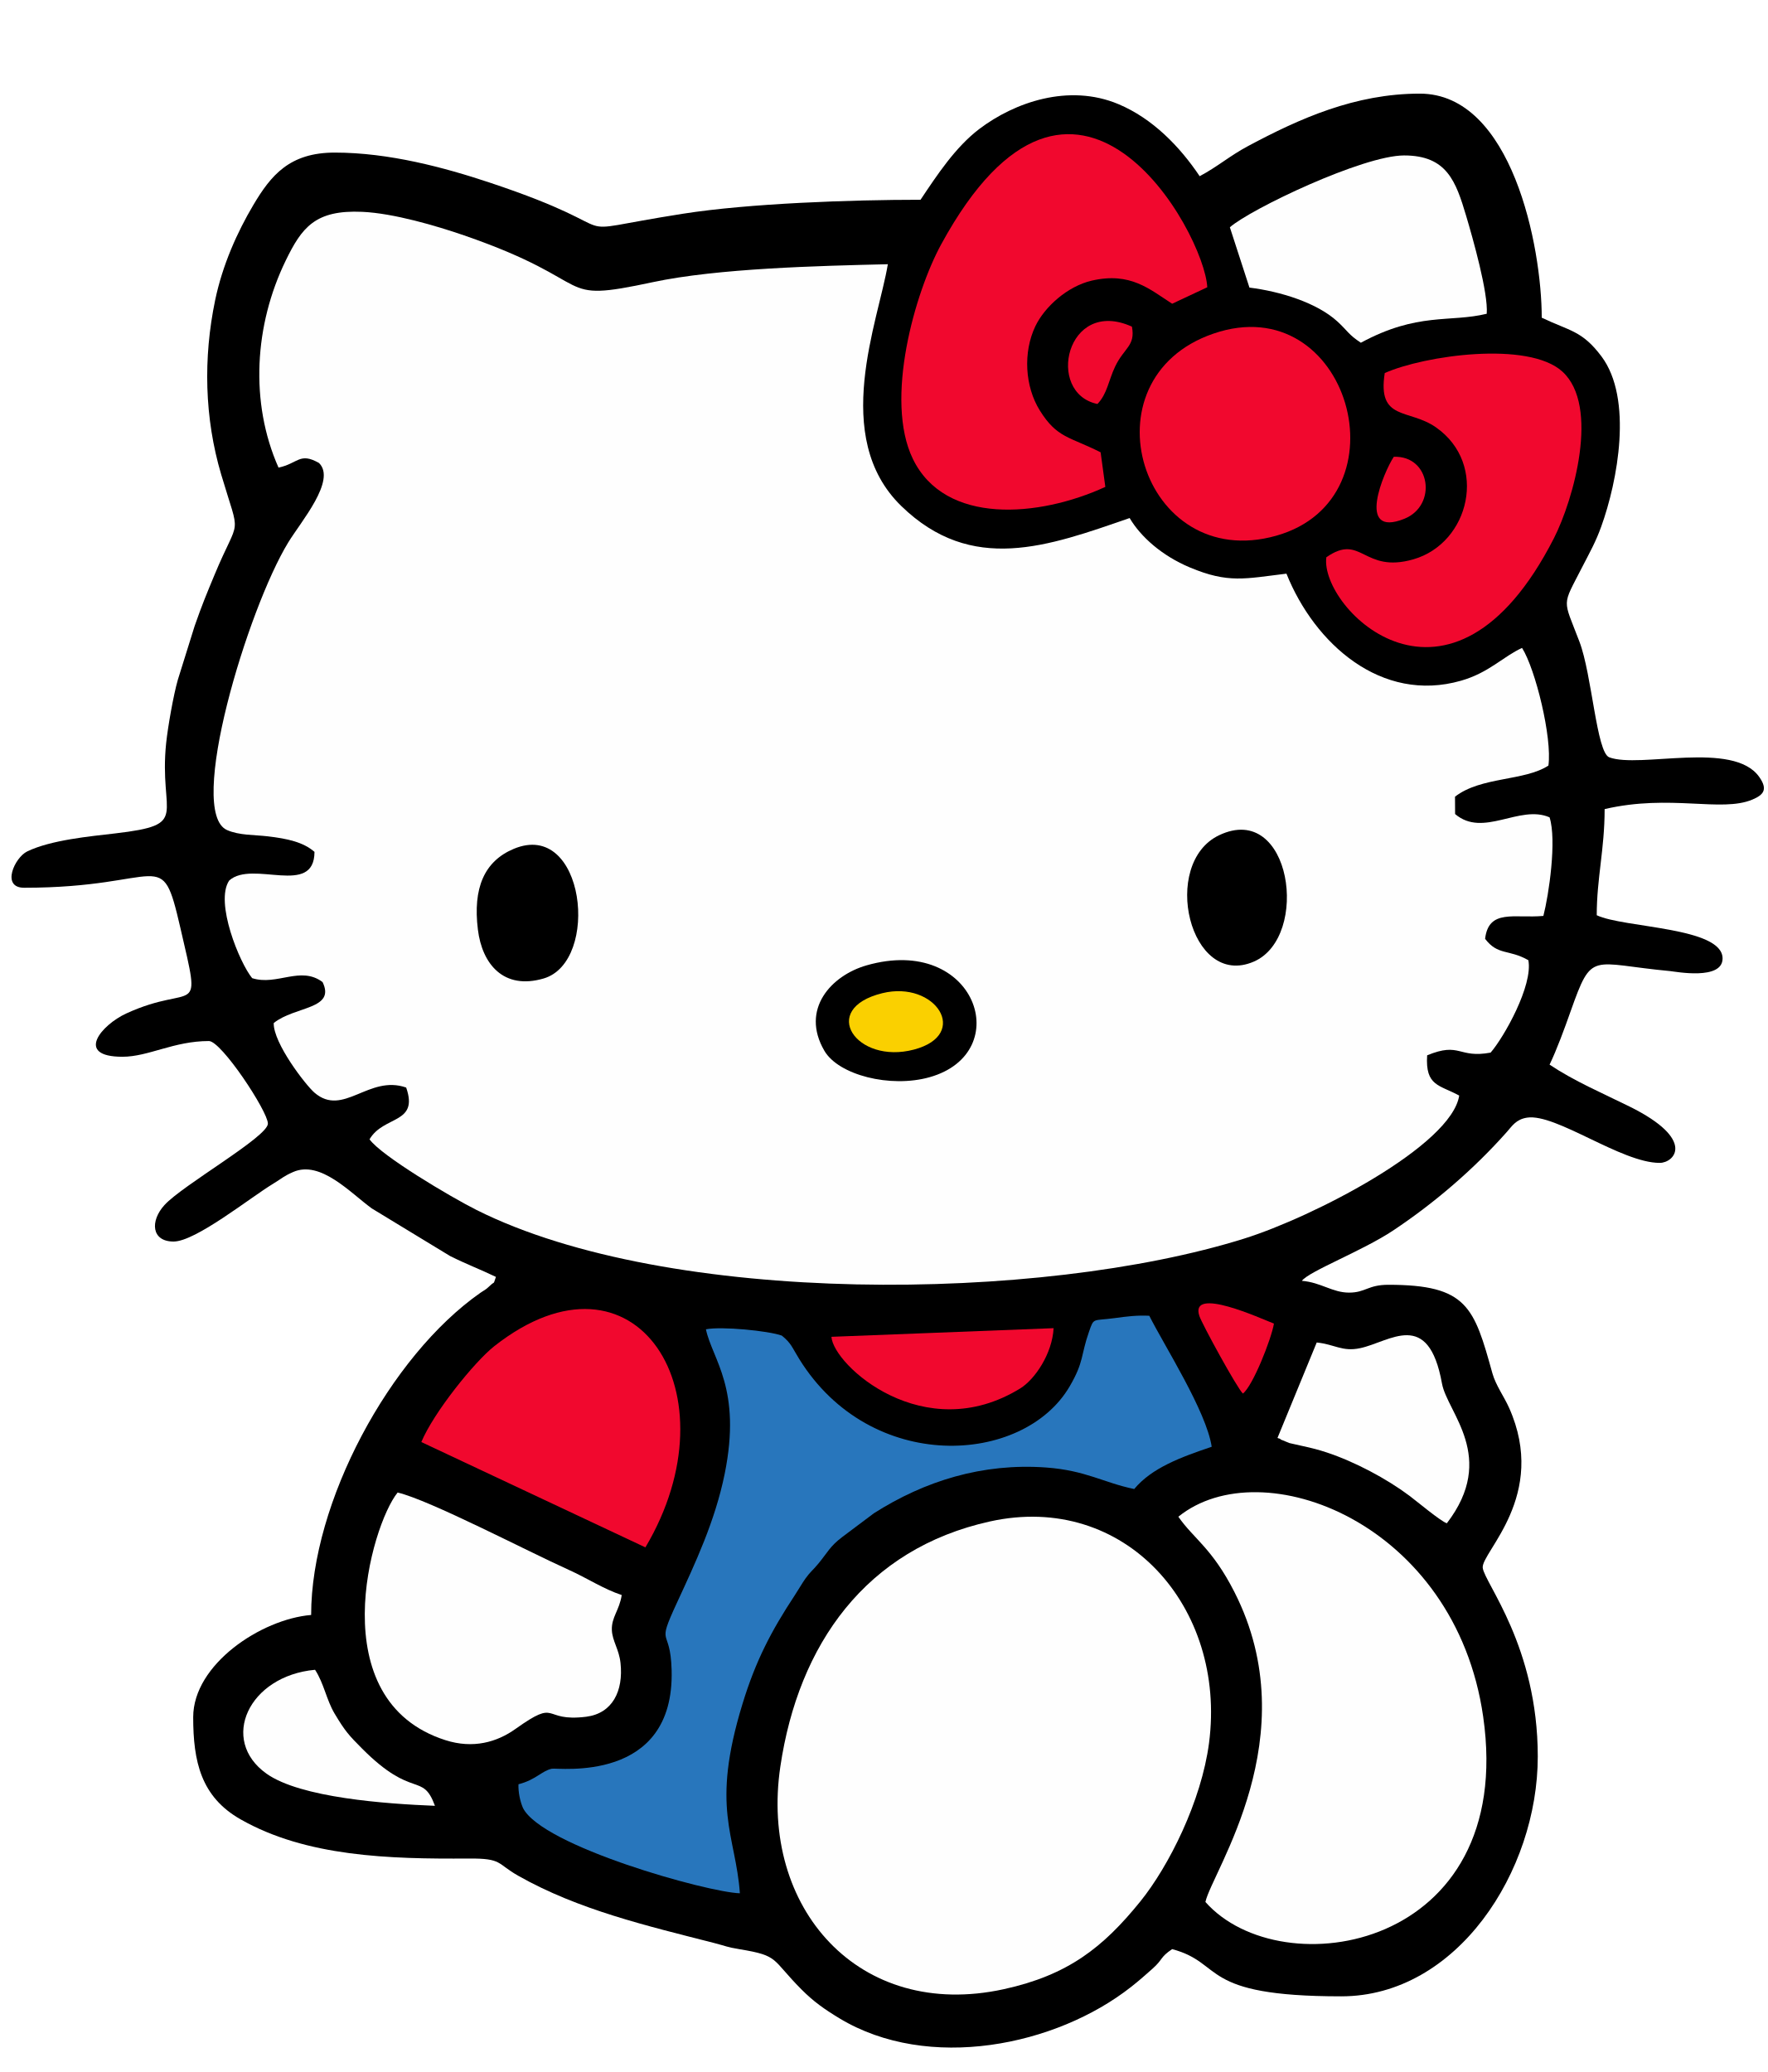
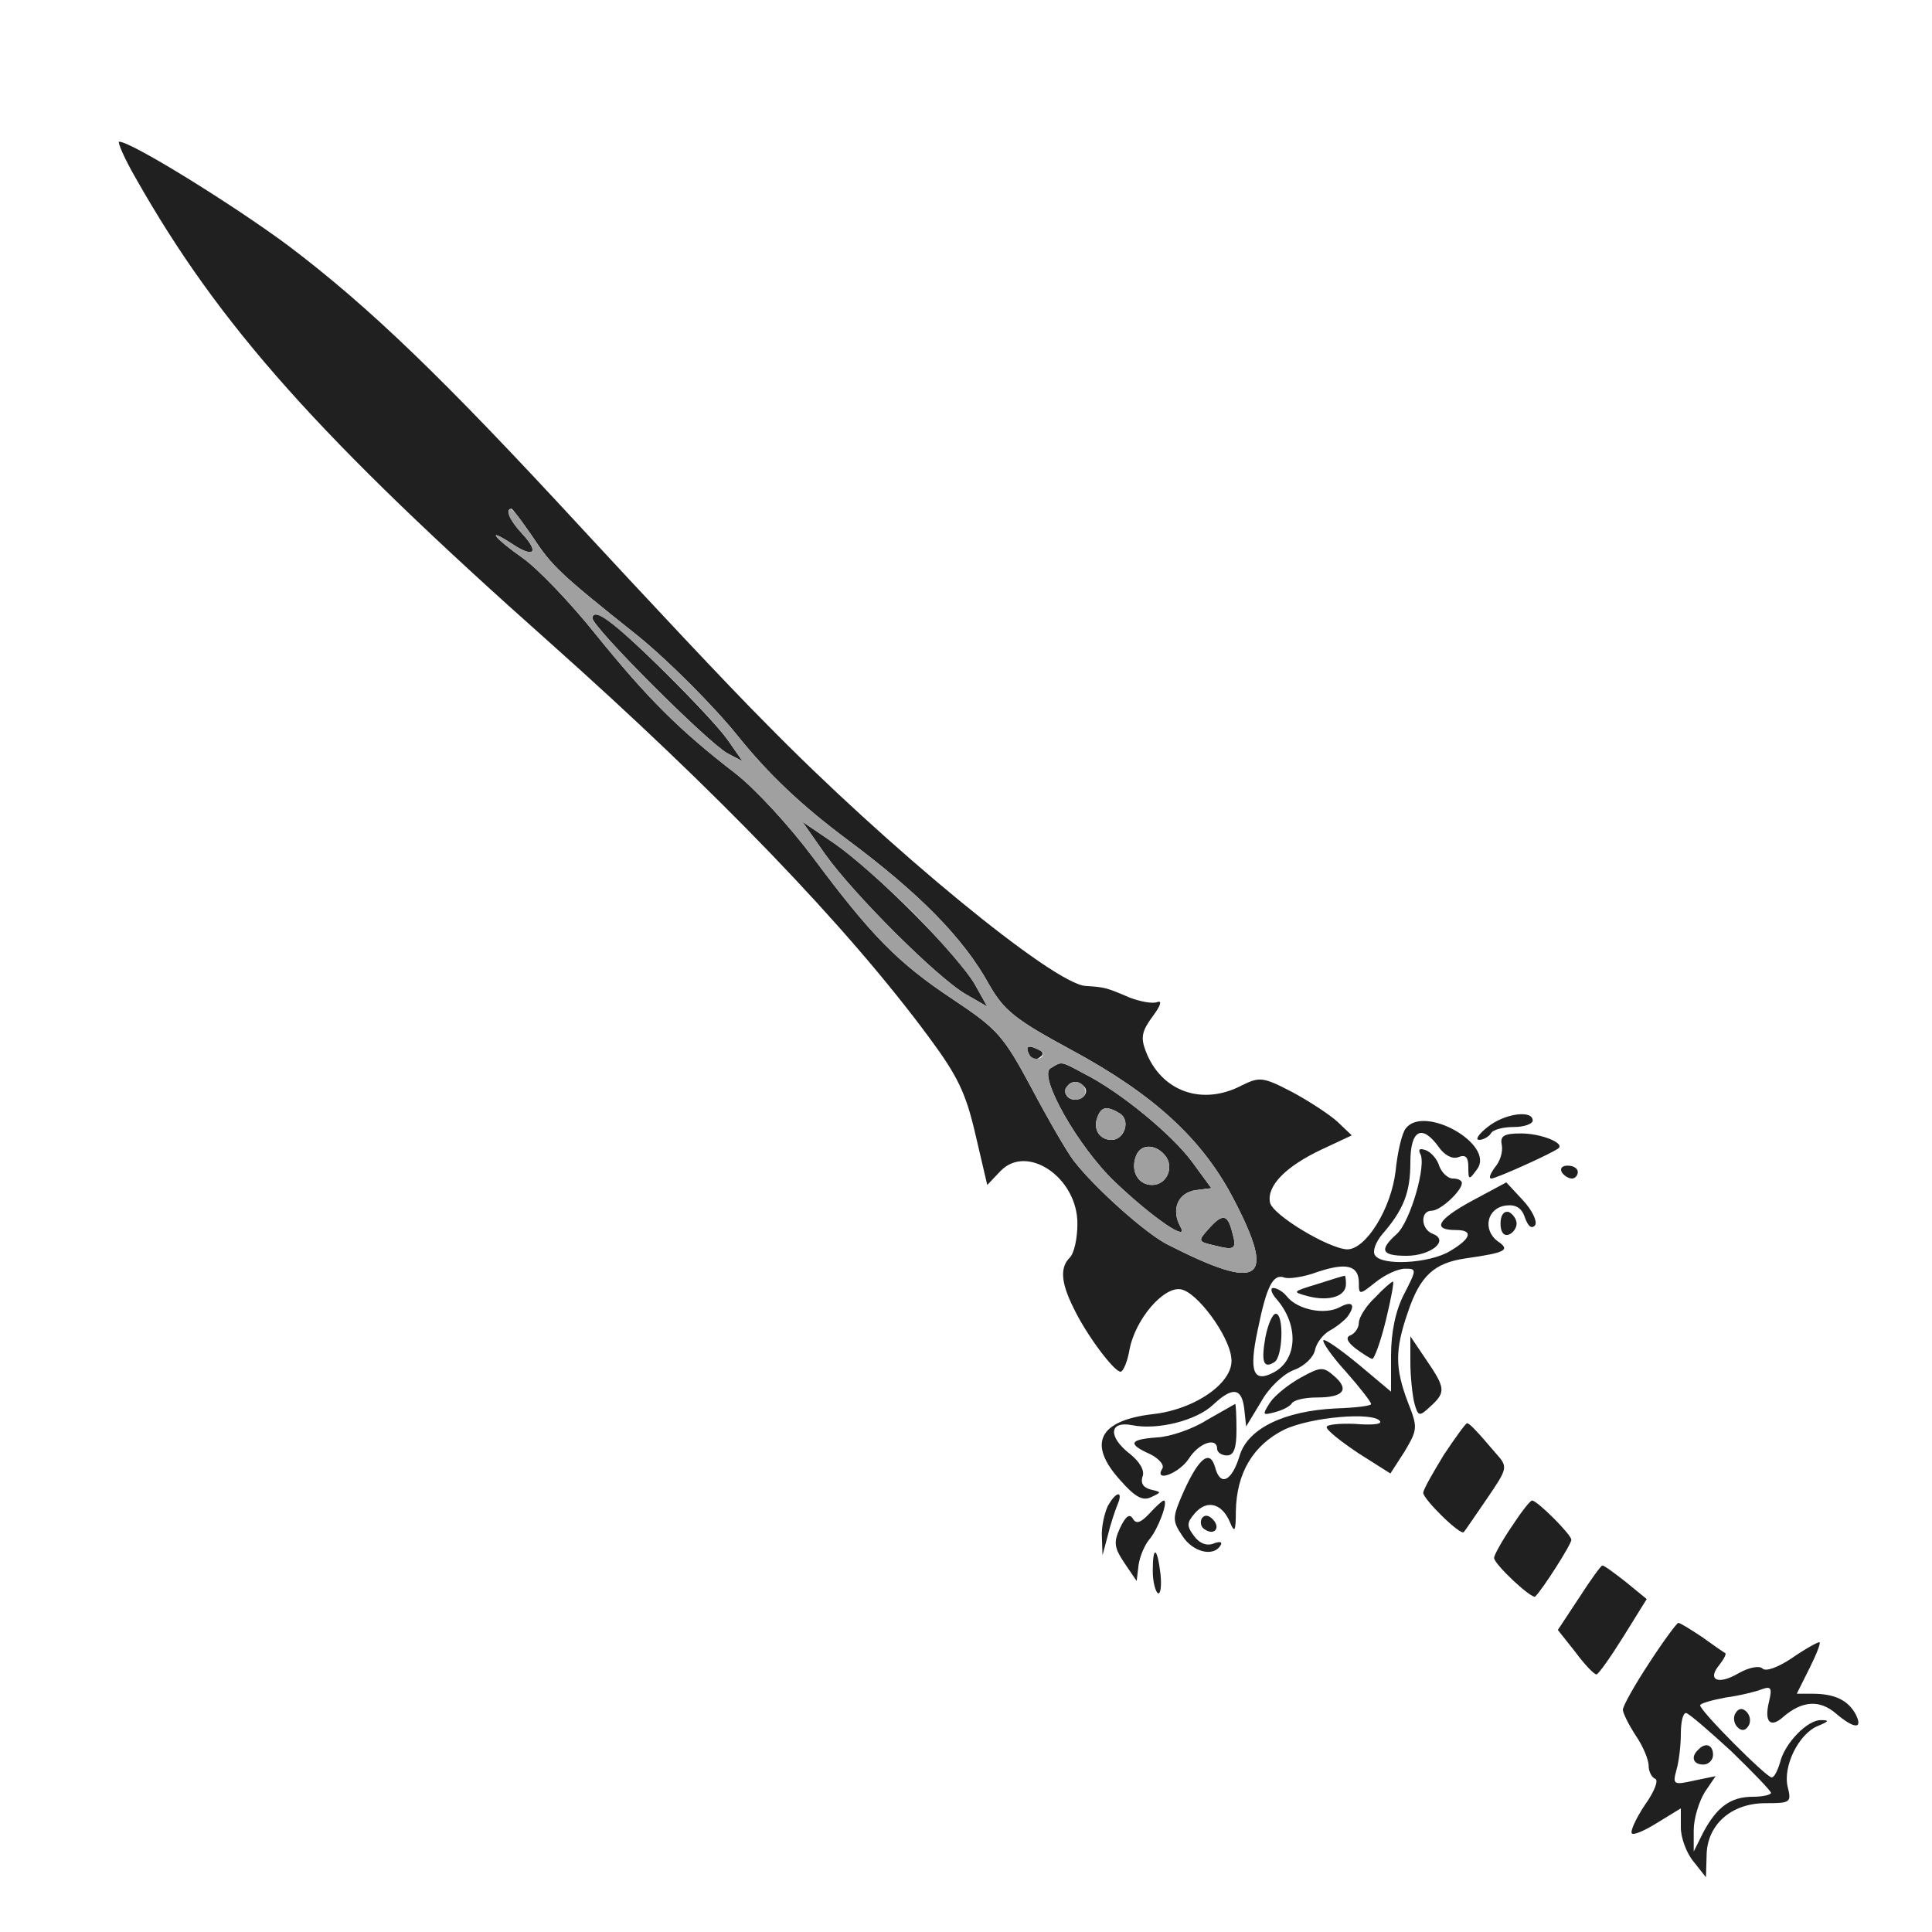
- <svg xmlns="http://www.w3.org/2000/svg" width="148pt" height="173.5pt" viewBox="0 0 148 173.5" version="1.1">
-   <g id="surface1">
-     <path style=" stroke:none;fill-rule:evenodd;fill:rgb(0%,0%,0%);fill-opacity:1;" d="M 77.074 16.727 C 71.301 16.727 62.734 17.023 57.176 17.898 C 45.969 19.656 53.941 19.598 40.988 15.285 C 37.203 14.027 32.566 12.777 28.027 12.777 C 24.234 12.777 22.68 14.691 21.215 17.16 C 19.875 19.418 18.629 22.176 18.012 25.145 C 17.008 29.977 17.117 35.004 18.52 39.734 C 20.16 45.27 20.086 43.02 17.961 48.137 C 17.273 49.793 16.922 50.633 16.301 52.406 L 14.891 56.918 C 14.516 58.223 14.059 60.855 13.914 62.199 C 13.27 68.34 16.023 69.039 9.652 69.785 C 7.527 70.035 4.266 70.332 2.273 71.297 C 1.23 71.805 0.066 74.336 2.02 74.336 C 13.816 74.336 13.469 70.633 15.105 77.707 C 16.926 85.566 16.355 82.211 10.574 84.863 C 8.492 85.816 6.23 88.488 10.25 88.488 C 12.438 88.488 14.543 87.172 17.492 87.172 C 18.539 87.172 22.43 93.066 22.43 94.086 C 22.43 95.191 15.301 99.223 13.77 100.906 C 12.555 102.242 12.672 103.961 14.531 103.961 C 16.379 103.961 20.93 100.297 22.863 99.125 C 23.629 98.66 23.723 98.5 24.539 98.141 C 26.836 97.125 29.348 99.895 31.129 101.188 L 37.68 105.172 C 39.07 105.867 40.207 106.289 41.523 106.922 C 41.25 107.68 41.504 107.191 40.98 107.699 C 40.656 108.016 40.543 108.031 40.223 108.254 C 32.637 113.559 26.051 125.809 26.051 135.23 C 21.871 135.578 16.176 139.367 16.176 143.789 C 16.176 147.504 16.828 150.457 20.137 152.34 C 25.641 155.477 32.578 155.672 39.234 155.625 C 42.074 155.605 41.566 156.035 43.387 157.066 C 48.438 159.926 54.168 161.258 59.809 162.703 C 60.859 162.973 60.816 163.035 61.926 163.219 C 65.289 163.773 64.547 164.02 67.109 166.59 C 68.117 167.602 69.016 168.238 70.289 169.008 C 77.723 173.496 88.402 171.336 94.715 166.367 C 95.375 165.848 95.93 165.355 96.492 164.855 C 97.402 164.047 97.105 163.906 98.141 163.211 C 102.574 164.395 100.285 167.164 112.297 167.164 C 121.996 167.164 128.754 156.688 128.754 147.082 C 128.754 137.863 124.289 132.551 124.145 131.281 C 124 129.996 129.641 125.246 126.352 117.883 C 125.934 116.945 125.238 116 124.957 115 C 123.418 109.457 122.859 107.582 116.246 107.582 C 114.527 107.582 114.34 108.238 112.953 108.238 C 111.559 108.238 110.617 107.387 109.004 107.25 C 109.59 106.453 114.09 104.738 116.641 103.039 C 120.121 100.719 123.391 97.91 126.164 94.785 C 126.602 94.293 126.934 93.727 127.859 93.586 C 130.277 93.219 135.742 97.375 138.961 97.375 C 140.176 97.375 142.062 95.441 136.438 92.656 C 134.16 91.531 131.816 90.535 129.742 89.148 C 130.352 87.883 130.988 86.141 131.512 84.66 C 133.324 79.551 133.168 80.695 139.844 81.316 C 140.285 81.359 144.227 82.109 144.227 80.258 C 144.227 77.617 135.934 77.711 133.691 76.637 C 133.691 73.543 134.352 71.109 134.352 67.75 C 139.855 66.469 144.117 68.051 146.723 66.953 C 147.691 66.547 148.02 66.086 147.297 65.059 C 145.133 61.984 137.289 64.371 134.738 63.414 C 133.672 63.012 133.297 56.496 132.242 53.73 C 130.84 50.039 130.754 50.855 132.488 47.457 C 133.121 46.223 133.598 45.398 134.066 44.098 C 135.434 40.316 136.75 33.391 134.082 29.836 C 132.453 27.668 131.43 27.727 129.086 26.602 C 129.086 20.664 126.59 7.84 118.879 7.84 C 113.457 7.84 108.812 9.926 104.504 12.227 C 102.957 13.051 101.961 13.949 100.445 14.754 C 98.785 12.273 96.5 9.918 93.641 8.719 C 89.48 6.973 84.938 8.57 82.004 10.793 C 79.984 12.324 78.453 14.668 77.074 16.727 Z M 77.074 16.727 " />
-     <path style=" stroke:none;fill-rule:evenodd;fill:rgb(99.609%,99.609%,99.609%);fill-opacity:1;" d="M 23.32 39.156 C 24.965 38.809 25.078 37.84 26.711 38.77 C 28.18 40.215 25.195 43.68 24.133 45.422 C 20.75 50.957 15.574 68.004 19.016 69.508 C 20.043 69.957 21.262 69.895 22.426 70.031 C 24.082 70.227 25.395 70.516 26.332 71.332 C 26.312 75.129 21.148 71.977 19.191 73.73 C 17.961 75.547 20.074 80.652 21.113 81.906 C 23.188 82.57 25.16 80.848 27.008 82.234 C 28.125 84.539 24.688 84.238 22.918 85.664 C 22.875 87.344 25.605 90.875 26.336 91.5 C 28.742 93.566 30.875 89.969 34.008 91.066 C 35.082 94.141 32.117 93.387 30.941 95.402 C 31.906 96.766 37.703 100.215 39.895 101.316 C 56.031 109.402 87.129 109.051 104.156 103.719 C 109.953 101.906 121.527 95.93 122.176 91.738 C 120.527 90.832 119.324 90.965 119.492 88.367 C 122.285 87.219 122.078 88.645 124.805 88.141 C 125.914 86.871 128.371 82.512 127.965 80.402 C 126.309 79.461 125.418 80.027 124.344 78.613 C 124.641 76.074 126.816 76.918 129.223 76.695 C 129.684 74.918 130.352 70.352 129.742 68.441 C 127.219 67.34 124.191 70.18 121.832 68.164 L 121.824 66.711 C 123.992 65.02 127.641 65.418 129.645 64.105 C 129.969 61.777 128.562 56.035 127.438 54.254 C 125.855 54.973 124.676 56.328 122.324 57 C 115.668 58.906 110.07 53.922 107.711 48.035 C 104.223 48.457 102.852 48.867 99.625 47.516 C 97.297 46.539 95.516 44.961 94.582 43.379 C 87.75 45.746 81.367 48.113 75.461 42.371 C 69.516 36.586 73.551 26.898 74.336 22.125 C 68.512 22.262 60.078 22.469 54.668 23.625 C 46.145 25.449 50.43 23.707 38.859 19.711 C 36.527 18.906 32.945 17.855 30.332 17.738 C 26.391 17.562 25.273 19.039 23.918 21.828 C 21.305 27.203 20.895 33.688 23.32 39.156 Z M 23.32 39.156 " />
-     <path style=" stroke:none;fill-rule:evenodd;fill:rgb(99.609%,99.609%,99.609%);fill-opacity:1;" d="M 82.891 127.398 C 72.504 129.695 66.855 137.676 65.336 147.926 C 63.582 159.75 71.902 169.219 84.043 166.566 C 89.426 165.391 92.363 163.066 95.473 159.223 C 97.871 156.258 100.594 150.812 101.23 145.945 C 102.715 134.566 94.184 124.906 82.891 127.398 Z M 82.891 127.398 " />
-     <path style=" stroke:none;fill-rule:evenodd;fill:rgb(15.697%,46.263%,73.631%);fill-opacity:1;" d="M 65.457 111.836 C 64.32 111.43 60.41 111.051 59.105 111.309 C 59.633 113.828 62.133 116.254 60.672 123.434 C 59.863 127.391 58.227 130.859 56.668 134.23 C 54.898 138.059 56.133 136.105 56.234 139.848 C 56.492 149.391 46.695 148 46.203 148.105 C 45.355 148.285 44.867 149.035 43.41 149.406 C 43.383 150.066 43.547 150.832 43.785 151.387 C 45.379 154.594 59.273 158.461 61.949 158.535 C 61.59 153.598 59.477 151.445 62.172 142.66 C 63.27 139.07 64.578 136.562 66.539 133.59 C 66.844 133.129 67.172 132.551 67.438 132.18 C 67.879 131.57 68 131.555 68.504 130.949 C 69.305 129.984 69.473 129.492 70.535 128.691 L 73.168 126.715 C 77.406 124.016 82.254 122.492 87.598 122.883 C 90.93 123.129 92.387 124.152 94.965 124.684 C 96.441 122.91 98.867 122.02 101.453 121.145 C 100.996 118.152 97.504 112.715 96.227 110.176 C 95.203 110.125 94.355 110.23 93.34 110.371 C 91.461 110.625 91.605 110.301 91.184 111.5 C 90.484 113.477 90.781 114.008 89.551 116.105 C 85.68 122.699 72.906 123.461 66.918 113.797 C 66.289 112.785 66.262 112.488 65.457 111.836 Z M 65.457 111.836 " />
-     <path style=" stroke:none;fill-rule:evenodd;fill:rgb(99.609%,99.609%,99.609%);fill-opacity:1;" d="M 98.66 127.004 C 99.949 128.859 101.484 129.629 103.355 133.309 C 109.504 145.402 101.473 156.727 100.926 159.262 C 107.289 166.461 126.98 163.27 124.184 143.754 C 121.852 127.477 105.625 121.359 98.66 127.004 Z M 98.66 127.004 " />
-     <path style=" stroke:none;fill-rule:evenodd;fill:rgb(94.531%,3.137%,18.042%);fill-opacity:1;" d="M 92.547 40.77 L 92.152 37.875 C 89.531 36.551 88.508 36.688 87.066 34.379 C 85.809 32.367 85.645 29.496 86.688 27.316 C 87.465 25.695 89.363 23.977 91.406 23.5 C 94.648 22.75 96.258 24.223 98.141 25.434 L 101.082 24.055 C 100.855 19.473 90.016 -0.094 78.809 20.449 C 76.609 24.477 74.031 33.473 76.43 38.422 C 79.125 43.988 86.988 43.324 92.547 40.77 Z M 92.547 40.77 " />
-     <path style=" stroke:none;fill-rule:evenodd;fill:rgb(99.609%,99.609%,99.609%);fill-opacity:1;" d="M 52.055 133.562 C 50.52 133.055 49.156 132.141 47.613 131.449 C 44.031 129.832 36.023 125.633 33.293 124.977 C 31.059 127.715 26.855 142.387 37.301 145.715 C 39.613 146.453 41.605 145.883 43.16 144.773 C 46.836 142.156 45.301 144.219 49.07 143.754 C 51.273 143.48 52.211 141.605 51.953 139.242 C 51.828 138.098 51.27 137.41 51.23 136.504 C 51.184 135.414 51.859 134.852 52.055 133.562 Z M 52.055 133.562 " />
-     <path style=" stroke:none;fill-rule:evenodd;fill:rgb(94.531%,3.137%,18.042%);fill-opacity:1;" d="M 115.941 31.238 C 115.309 35.277 117.961 34.195 120.23 35.785 C 124.629 38.859 123.055 45.48 118.336 46.836 C 114.117 48.047 114.004 44.598 111.051 46.664 C 110.48 50.938 121.441 62.02 130.102 45.078 C 131.75 41.848 133.965 33.992 130.816 31.117 C 127.969 28.516 119.242 29.766 115.941 31.238 Z M 115.941 31.238 " />
-     <path style=" stroke:none;fill-rule:evenodd;fill:rgb(94.531%,3.137%,18.042%);fill-opacity:1;" d="M 35.277 120.75 L 54.039 129.57 C 61.688 116.691 53.199 103.438 41.395 112.715 C 39.727 114.027 36.305 118.281 35.277 120.75 Z M 35.277 120.75 " />
-     <path style=" stroke:none;fill-rule:evenodd;fill:rgb(94.531%,3.137%,18.042%);fill-opacity:1;" d="M 101.602 27.934 C 90.543 31.727 95.59 48.039 106.855 44.859 C 117.918 41.734 112.941 24.043 101.602 27.934 Z M 101.602 27.934 " />
-     <path style=" stroke:none;fill-rule:evenodd;fill:rgb(99.609%,99.609%,99.609%);fill-opacity:1;" d="M 102.973 19.031 L 104.613 24.082 C 107.188 24.402 110.254 25.34 111.98 26.922 C 112.848 27.719 112.891 28.008 113.941 28.699 C 118.719 26.117 121.395 27.027 124.48 26.273 C 124.621 24.547 123.305 19.918 122.766 18.105 C 121.898 15.191 121.152 13.016 117.562 13.016 C 114.109 13.016 104.711 17.504 102.973 19.031 Z M 102.973 19.031 " />
-     <path style=" stroke:none;fill-rule:evenodd;fill:rgb(99.609%,99.609%,99.609%);fill-opacity:1;" d="M 110.246 112.414 L 106.961 120.406 C 107.066 120.469 107.188 120.438 107.23 120.539 L 107.961 120.836 C 108.016 120.852 108.91 121.051 109.035 121.078 C 109.844 121.254 110.383 121.391 111.082 121.621 C 113.441 122.402 116.098 123.82 118.004 125.246 C 118.562 125.66 120.633 127.395 121.141 127.551 C 125.387 122.02 121.172 118.285 120.734 115.852 C 119.594 109.531 116.375 112.367 113.875 112.891 C 112.379 113.207 111.746 112.566 110.246 112.414 Z M 110.246 112.414 " />
-     <path style=" stroke:none;fill-rule:evenodd;fill:rgb(0%,0%,0%);fill-opacity:1;" d="M 72.551 80.836 C 69.613 81.68 66.992 84.5 69.023 87.988 C 70.207 90.02 74.547 91.129 77.836 90.199 C 85.078 88.152 81.715 78.207 72.551 80.836 Z M 72.551 80.836 " />
-     <path style=" stroke:none;fill-rule:evenodd;fill:rgb(94.531%,3.137%,18.042%);fill-opacity:1;" d="M 69.613 111.938 C 69.777 114.324 77.375 121.211 85.426 116.258 C 86.641 115.508 88.105 113.359 88.215 111.215 Z M 69.613 111.938 " />
-     <path style=" stroke:none;fill-rule:evenodd;fill:rgb(99.609%,99.609%,99.609%);fill-opacity:1;" d="M 36.418 151.211 C 35.363 148.348 34.598 150.711 30.328 146.43 C 29.219 145.316 28.902 144.977 28.008 143.477 C 27.328 142.328 27.125 140.965 26.379 139.82 C 20.816 140.328 18.344 145.699 22.316 148.52 C 25.168 150.543 32.328 151.047 36.418 151.211 Z M 36.418 151.211 " />
-     <path style=" stroke:none;fill-rule:evenodd;fill:rgb(0%,0%,0%);fill-opacity:1;" d="M 43.008 71.082 C 40.539 72.121 39.586 74.371 40.012 77.832 C 40.363 80.73 42.168 82.914 45.516 81.934 C 50.285 80.539 48.977 68.574 43.008 71.082 Z M 43.008 71.082 " />
-     <path style=" stroke:none;fill-rule:evenodd;fill:rgb(0%,0%,0%);fill-opacity:1;" d="M 102.074 69.938 C 97.121 72.293 99.598 82.855 104.98 80.52 C 109.734 78.457 108.113 67.066 102.074 69.938 Z M 102.074 69.938 " />
-     <path style=" stroke:none;fill-rule:evenodd;fill:rgb(98.047%,81.639%,0%);fill-opacity:1;" d="M 73.875 83.164 C 68.504 84.488 71.707 89.164 76.523 87.887 C 81.289 86.625 78.316 82.07 73.875 83.164 Z M 73.875 83.164 " />
-     <path style=" stroke:none;fill-rule:evenodd;fill:rgb(94.531%,3.137%,18.042%);fill-opacity:1;" d="M 104.066 116.691 C 104.898 116.047 106.445 112.137 106.664 110.832 C 105.621 110.434 99.582 107.652 100.418 110.188 C 100.645 110.879 103.605 116.285 104.066 116.691 Z M 104.066 116.691 " />
-     <path style=" stroke:none;fill-rule:evenodd;fill:rgb(94.531%,3.137%,18.042%);fill-opacity:1;" d="M 91.887 33.828 C 92.707 32.973 92.801 31.898 93.359 30.711 C 94.109 29.117 95.086 28.973 94.773 27.352 C 89.277 24.859 87.504 32.922 91.887 33.828 Z M 91.887 33.828 " />
-     <path style=" stroke:none;fill-rule:evenodd;fill:rgb(94.531%,3.137%,18.042%);fill-opacity:1;" d="M 116.699 38.25 C 115.891 39.461 113.469 45.09 117.582 43.441 C 120.359 42.324 119.781 38.133 116.699 38.25 Z M 116.699 38.25 " />
+ <svg xmlns="http://www.w3.org/2000/svg" version="1.0" width="300pt" height="300pt" viewBox="0 0 300 300" preserveAspectRatio="xMidYMid meet">
+   <g transform="translate(0,300) scale(0.1,-0.1)" fill="#202020" stroke="none">
+     <path class="node" id="node1" d="M211 2723 c129 -228 285 -403 644 -722 257 -229 460 -439 587 -611 46 -62 58 -88 73 -153 l18 -77 20 21 c41 44 120 -9 120 -81 0 -23 -5 -46 -12 -53 -15 -15 -14 -38 6 -78 20 -42 63 -99 73 -99 4 0 11 16 14 35 9 46 52 97 79 93 25 -3 76 -72 79 -107 5 -37 -56 -80 -123 -87 -83 -10 -101 -46 -49 -103 22 -25 34 -32 47 -26 17 8 17 8 0 12 -12 3 -16 10 -13 20 4 9 -4 23 -19 35 -35 27 -33 52 3 45 39 -8 100 7 126 32 30 28 44 26 48 -6 l3 -28 23 38 c12 22 35 44 52 50 16 6 30 20 32 31 2 10 12 24 23 30 11 6 23 16 27 21 14 19 8 26 -12 15 -23 -12 -64 -4 -81 16 -6 8 -16 14 -22 14 -5 0 -3 -8 5 -17 35 -40 33 -94 -4 -114 -32 -17 -39 1 -25 66 14 69 24 88 42 81 7 -2 30 1 51 9 45 15 64 10 64 -17 0 -19 1 -19 26 1 15 12 35 21 46 21 18 0 18 -1 -2 -40 -13 -25 -20 -59 -20 -95 l0 -56 -50 42 c-28 23 -52 40 -55 38 -2 -3 13 -25 35 -49 22 -25 39 -47 39 -50 1 -3 -24 -6 -55 -7 -80 -4 -136 -31 -149 -73 -12 -40 -30 -49 -38 -19 -8 29 -25 16 -49 -37 -18 -41 -18 -45 -2 -69 16 -25 48 -33 59 -15 4 6 -1 7 -11 3 -11 -4 -22 1 -30 12 -12 16 -11 21 2 36 19 21 42 14 54 -15 7 -17 9 -14 9 17 1 60 27 103 75 127 42 20 140 28 149 13 3 -5 -15 -6 -39 -4 -24 1 -44 -1 -44 -5 0 -5 23 -23 50 -41 l49 -31 22 34 c20 34 21 37 5 77 -20 53 -20 81 0 139 19 57 41 77 90 84 63 9 70 13 49 27 -23 18 -16 51 13 55 15 2 25 -3 30 -19 5 -14 11 -18 16 -11 3 6 -5 23 -19 38 l-26 28 -54 -29 c-53 -29 -62 -45 -24 -45 27 0 24 -13 -10 -33 -32 -19 -106 -23 -116 -6 -4 6 1 20 11 32 34 39 44 66 44 112 0 51 18 60 44 24 9 -13 21 -19 30 -16 12 5 16 0 16 -15 0 -21 1 -21 14 -3 27 38 -82 100 -111 63 -6 -7 -13 -37 -16 -67 -7 -58 -46 -121 -75 -121 -29 1 -117 54 -120 73 -5 26 25 56 80 82 l47 22 -22 21 c-12 11 -44 32 -70 46 -46 24 -51 24 -78 11 -62 -33 -126 -10 -150 53 -8 21 -6 31 11 54 12 16 15 25 7 22 -8 -3 -27 1 -43 7 -37 16 -39 16 -68 18 -49 2 -308 215 -497 408 -59 59 -187 196 -286 303 -216 234 -329 343 -456 439 -85 63 -243 161 -262 161 -3 0 8 -26 26 -57z m615 -555 c31 -47 41 -57 164 -155 47 -38 117 -108 155 -155 49 -61 100 -109 171 -162 110 -82 180 -152 220 -225 23 -40 40 -54 127 -101 128 -69 203 -138 251 -229 69 -131 45 -148 -102 -73 -33 17 -112 87 -145 130 -10 13 -39 63 -65 112 -44 82 -53 92 -122 138 -86 57 -127 99 -218 221 -35 47 -89 106 -120 130 -87 67 -137 117 -217 216 -40 50 -91 103 -114 119 -44 31 -58 49 -15 21 33 -22 42 -13 15 16 -19 20 -27 39 -17 39 2 0 16 -19 32 -42z" />
+     <path class="node" id="node2" d="M920 2040 c0 -14 180 -194 210 -210 l23 -12 -23 33 c-27 38 -166 176 -192 190 -12 7 -18 6 -18 -1z" />
+     <path class="node" id="node3" d="M1281 1674 c43 -61 175 -193 219 -218 l33 -19 -19 34 c-25 45 -157 177 -218 219 l-50 34 35 -50z" />
+     <path class="node" id="node4" d="M1597 1365 c3 -8 9 -12 14 -9 12 7 11 11 -5 17 -10 4 -13 1 -9 -8z" />
+     <path class="node" id="node5" d="M1631 1341 c-19 -12 43 -122 101 -177 59 -56 115 -94 101 -69 -15 27 -4 53 24 57 l24 3 -30 41 c-32 43 -112 109 -168 137 -37 20 -34 19 -52 8z m54 -30 c7 -12 -12 -24 -25 -16 -11 7 -4 25 10 25 5 0 11 -4 15 -9z m54 -40 c17 -11 7 -41 -13 -41 -19 0 -29 17 -22 35 6 17 15 18 35 6z m70 -65 c15 -18 3 -46 -20 -46 -22 0 -34 22 -25 45 7 19 30 19 45 1z" />
+     <path class="node" id="node6" d="M1876 1091 c-16 -18 -16 -19 10 -25 32 -8 35 -6 27 22 -7 27 -15 28 -37 3z" />
+     <path class="node" id="node7" d="M2310 1250 c-14 -11 -20 -20 -13 -20 6 0 15 5 18 10 3 6 19 10 36 10 16 0 29 5 29 10 0 17 -44 11 -70 -10z" />
+     <path class="node" id="node8" d="M2332 1222 c2 -11 -3 -26 -11 -35 -7 -10 -10 -17 -5 -17 7 0 94 39 104 47 10 8 -27 23 -58 23 -27 0 -33 -4 -30 -18z" />
+     <path class="node" id="node9" d="M2205 1209 c11 -16 -15 -106 -36 -125 -28 -25 -24 -34 15 -34 38 0 67 24 41 34 -19 7 -20 36 -2 36 14 0 47 31 47 43 0 4 -6 7 -14 7 -8 0 -17 9 -21 19 -3 11 -13 22 -21 25 -9 3 -12 2 -9 -5z" />
+     <path class="node" id="node10" d="M2425 1180 c3 -5 10 -10 16 -10 5 0 9 5 9 10 0 6 -7 10 -16 10 -8 0 -12 -4 -9 -10z" />
+     <path class="node" id="node11" d="M2330 1100 c0 -13 5 -20 13 -17 6 2 12 10 12 17 0 7 -6 15 -12 18 -8 2 -13 -5 -13 -18z" />
+     <path class="node" id="node12" d="M2045 1006 c-39 -12 -39 -12 -13 -19 32 -8 58 0 58 19 0 8 -1 14 -2 13 -2 0 -21 -6 -43 -13z" />
+     <path class="node" id="node13" d="M2135 985 c-14 -13 -25 -31 -25 -39 0 -8 -6 -16 -12 -19 -9 -3 -7 -10 7 -21 11 -8 23 -16 26 -16 3 0 13 27 21 60 8 33 13 60 11 60 -2 0 -15 -11 -28 -25z" />
+     <path class="node" id="node14" d="M1965 924 c-7 -39 -3 -50 14 -39 13 8 15 75 2 75 -5 0 -12 -16 -16 -36z" />
+     <path class="node" id="node15" d="M2190 885 c0 -22 3 -50 6 -63 6 -22 8 -22 25 -6 24 22 24 28 -6 72 l-25 37 0 -40z" />
+     <path class="node" id="node16" d="M2020 861 c-18 -10 -40 -27 -48 -39 -12 -19 -12 -20 7 -15 12 3 24 9 27 14 3 5 20 9 39 9 41 0 51 12 27 33 -17 15 -21 15 -52 -2z" />
+     <path class="node" id="node17" d="M1874 795 c-22 -14 -57 -26 -77 -27 -43 -3 -47 -10 -11 -26 14 -7 22 -17 19 -22 -14 -23 26 -8 41 15 16 25 44 34 44 15 0 -5 7 -10 15 -10 11 0 15 11 15 40 0 22 -1 40 -2 40 -2 -1 -21 -12 -44 -25z" />
+     <path class="node" id="node18" d="M2242 741 c-17 -28 -32 -54 -32 -59 0 -10 58 -67 63 -61 2 2 18 26 36 52 32 47 33 49 14 70 -29 34 -41 47 -45 47 -2 0 -18 -22 -36 -49z" />
+     <path class="node" id="node19" d="M1720 661 c-5 -11 -10 -32 -9 -48 l1 -28 8 30 c4 17 11 38 15 48 10 23 -2 22 -15 -2z" />
+     <path class="node" id="node20" d="M1785 650 c-14 -15 -21 -17 -26 -8 -5 8 -11 4 -20 -15 -10 -22 -9 -30 7 -54 l19 -28 3 25 c2 14 10 32 17 40 13 15 30 60 22 60 -2 0 -12 -9 -22 -20z" />
+     <path class="node" id="node21" d="M2347 629 c-15 -22 -27 -44 -27 -48 0 -10 59 -65 64 -60 12 12 56 81 56 88 0 8 -53 61 -61 61 -3 0 -17 -18 -32 -41z" />
+     <path class="node" id="node22" d="M1866 642 c-3 -6 -1 -14 5 -17 15 -10 25 3 12 16 -7 7 -13 7 -17 1z" />
+     <path class="node" id="node23" d="M1790 561 c0 -17 4 -32 8 -35 4 -2 6 11 4 30 -5 42 -12 45 -12 5z" />
+     <path class="node" id="node24" d="M2452 519 l-33 -50 27 -34 c14 -19 29 -35 33 -35 3 0 22 27 42 59 l36 58 -33 27 c-18 14 -34 26 -36 25 -2 0 -18 -22 -36 -50z" />
+     <path class="node" id="node25" d="M2561 418 c-23 -35 -41 -67 -41 -73 0 -5 9 -23 20 -40 11 -16 20 -37 20 -47 0 -9 5 -18 10 -20 6 -2 -1 -20 -16 -41 -14 -21 -23 -41 -20 -44 3 -3 21 5 40 17 l36 22 0 -30 c0 -16 9 -40 20 -53 l19 -24 1 33 c0 48 38 82 91 82 39 0 41 1 35 25 -8 32 17 83 47 95 17 7 18 9 5 9 -21 1 -57 -36 -64 -66 -4 -13 -9 -23 -13 -23 -8 0 -111 103 -111 112 0 3 18 8 39 12 22 3 47 9 57 13 14 5 16 2 11 -19 -8 -32 2 -42 22 -24 29 25 56 27 81 6 29 -25 44 -26 31 -1 -12 21 -32 31 -67 31 l-24 0 20 40 c11 22 18 40 15 40 -3 0 -23 -11 -43 -25 -21 -14 -40 -21 -45 -16 -5 5 -21 2 -37 -7 -32 -19 -50 -11 -30 13 7 9 11 17 9 18 -2 1 -18 12 -36 25 -18 12 -34 22 -37 22 -2 0 -23 -28 -45 -62z m127 -137 c34 -33 62 -62 62 -65 0 -3 -13 -6 -28 -6 -35 0 -56 -16 -77 -55 l-15 -30 0 33 c0 18 8 44 17 59 l17 25 -34 -7 c-31 -7 -33 -6 -27 16 4 13 7 39 7 57 0 17 3 32 8 32 4 0 35 -27 70 -59z" />
+     <path class="node" id="node26" d="M2637 283 c-12 -11 -8 -23 8 -23 8 0 15 7 15 15 0 16 -12 20 -23 8z" />
+     <path class="node" id="node27" d="M2695 340 c-4 -6 -3 -16 3 -22 6 -6 12 -6 17 2 4 6 3 16 -3 22 -6 6 -12 6 -17 -2z" />
+   </g>
+   <g transform="translate(0,300) scale(0.1,-0.1)" fill="#A0A0A0" stroke="none">
+     <path class="node" id="node29" d="M790 2202 c0 -5 9 -18 21 -31 27 -29 18 -38 -15 -16 -43 28 -29 10 15 -21 23 -16 74 -69 114 -119 80 -99 130 -149 217 -216 31 -24 85 -83 120 -130 91 -122 132 -164 218 -221 69 -46 78 -56 122 -138 26 -49 55 -99 65 -112 33 -43 112 -113 145 -130 147 -75 171 -58 102 73 -48 91 -123 160 -251 229 -87 47 -104 61 -127 101 -40 73 -110 143 -220 225 -71 53 -122 101 -171 162 -38 47 -108 117 -155 155 -123 98 -133 108 -164 155 -29 42 -36 49 -36 34z m241 -244 c41 -40 86 -88 99 -107 l23 -33 -23 12 c-30 16 -210 196 -210 210 0 18 31 -4 111 -82z m389 -377 c41 -42 83 -91 94 -110 l19 -34 -33 19 c-44 25 -176 157 -219 218 l-35 50 50 -34 c27 -19 83 -68 124 -109z m200 -216 c0 -12 -19 -12 -23 0 -4 9 -1 12 9 8 7 -3 14 -7 14 -8z m63 -32 c56 -28 136 -94 168 -137 l30 -41 -24 -3 c-28 -4 -39 -30 -24 -57 14 -25 -42 13 -101 69 -58 55 -120 165 -101 177 18 11 15 12 52 -8z m230 -245 c8 -28 5 -30 -27 -22 -26 6 -26 7 -10 25 22 25 30 24 37 -3z" />
+     <path class="node" id="node30" d="M1655 1311 c-7 -12 12 -24 25 -16 11 7 4 25 -10 25 -5 0 -11 -4 -15 -9z" />
+     <path class="node" id="node31" d="M1704 1265 c-7 -18 3 -35 22 -35 20 0 30 30 13 41 -20 12 -29 11 -35 -6z" />
+     <path class="node" id="node32" d="M1764 1205 c-9 -23 3 -45 25 -45 23 0 35 28 20 46 -15 18 -38 18 -45 -1z" />
  </g>
</svg>
